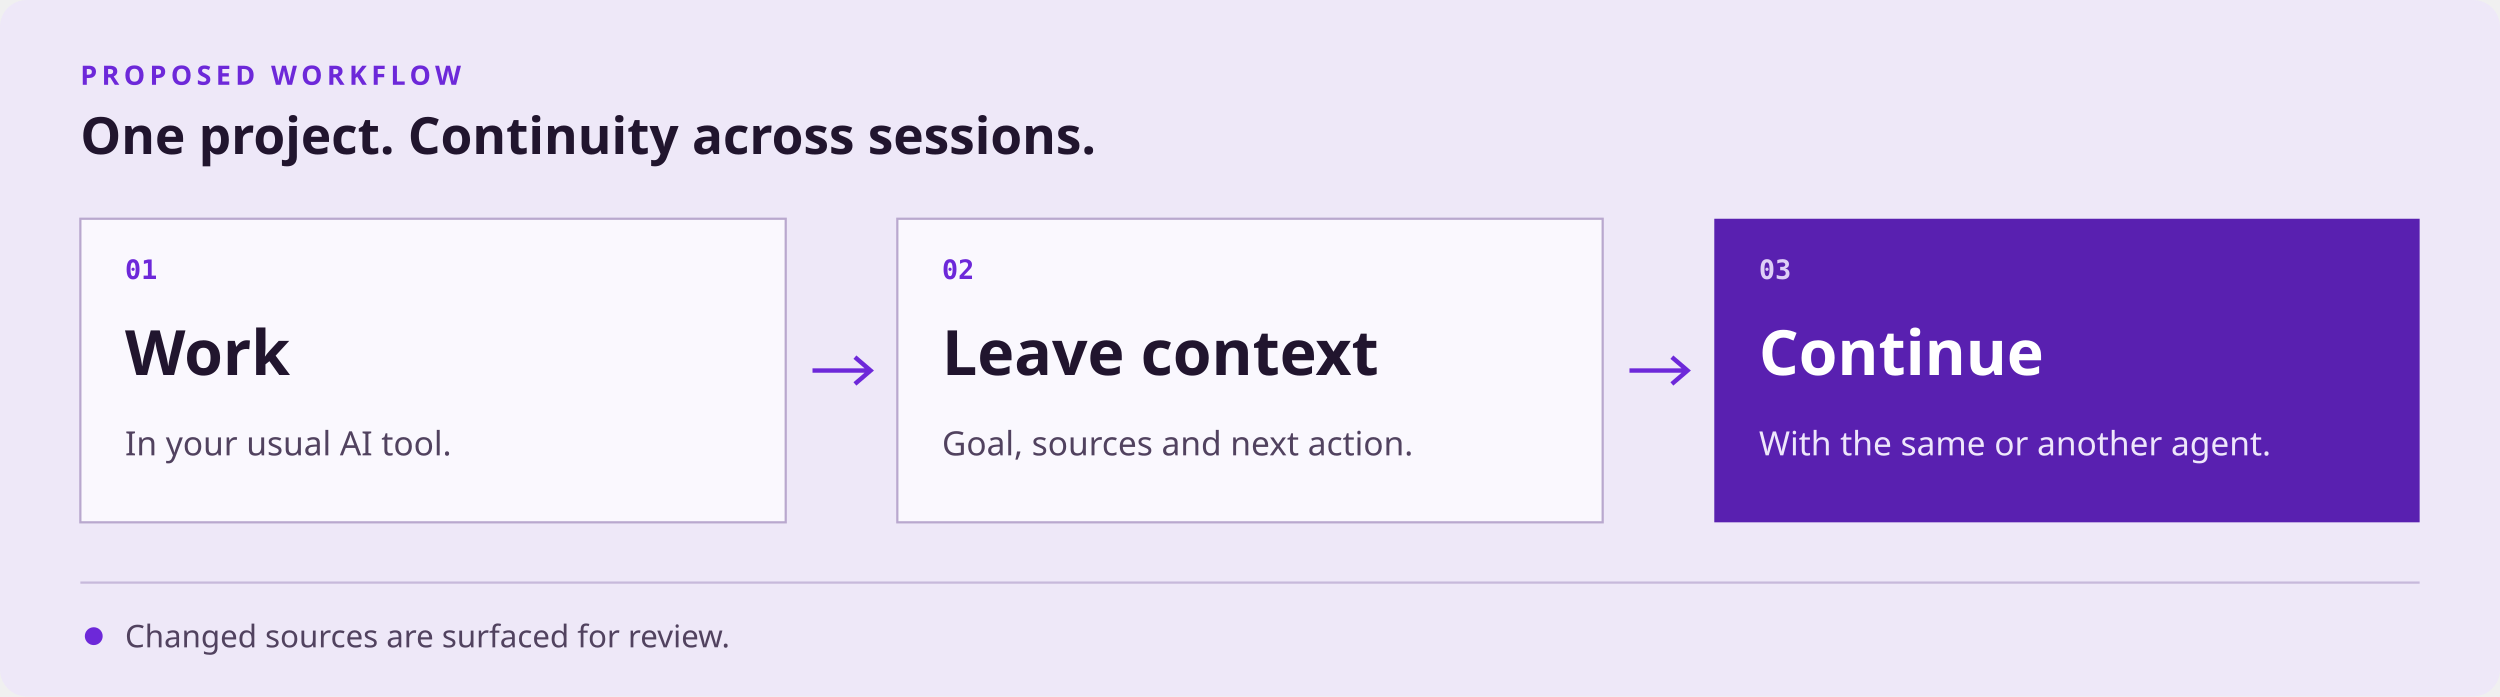
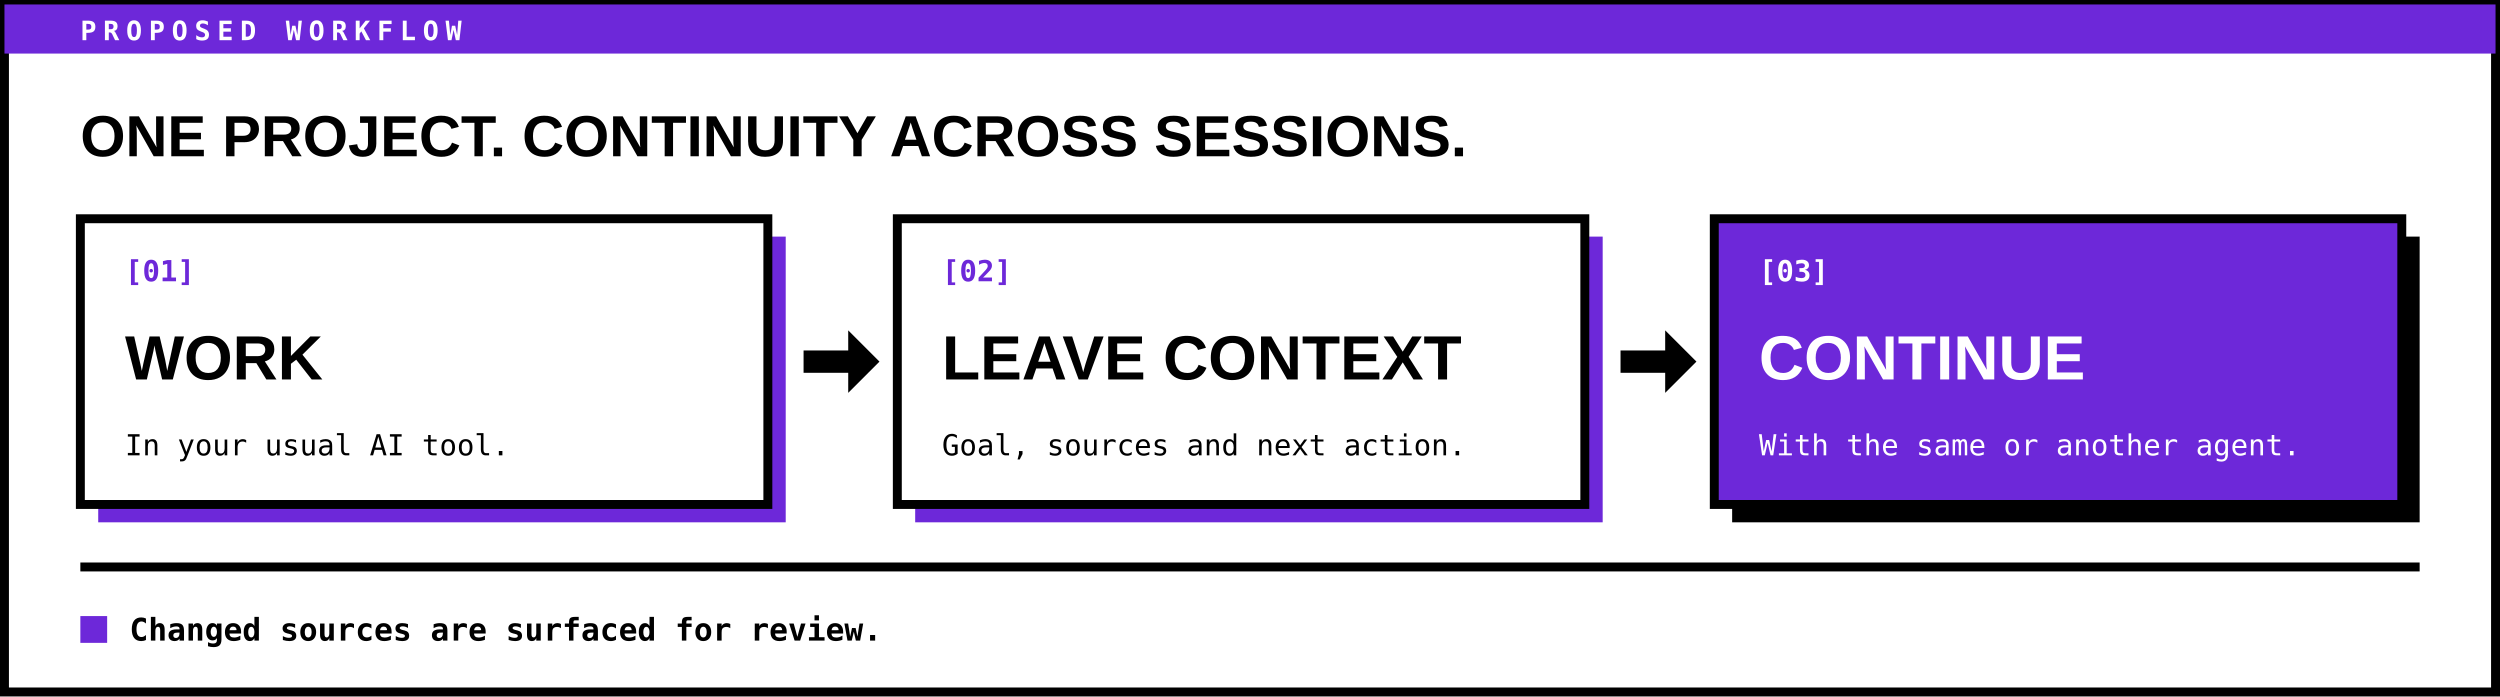
- <svg xmlns="http://www.w3.org/2000/svg" width="1120" height="312" viewBox="0 0 1120 312" role="img" aria-labelledby="title desc">
-   <rect width="1120" height="312" rx="12" fill="#eee8f8" />
-   <g font-family="sans-serif">
-     <text x="36" y="38" fill="#6d28d9" font-size="12" font-weight="700" letter-spacing="2">PROPOSED WORKFLOW</text>
-     <text x="36" y="69" fill="#21152e" font-size="23" font-weight="600">One project. Continuity across sessions.</text>
-     <rect x="36" y="98" width="316" height="136" fill="#faf8fe" stroke="#b9a8ce" />
-     <rect x="402" y="98" width="316" height="136" fill="#faf8fe" stroke="#b9a8ce" />
-     <rect x="768" y="98" width="316" height="136" fill="#5920b0" />
-     <g fill="none" stroke="#6d28d9" stroke-width="2">
-       <path d="M364 166h26m-7-6 7 6-7 6" />
-       <path d="M730 166h26m-7-6 7 6-7 6" />
-     </g>
-     <g fill="#6d28d9" font-size="12" font-family="monospace" font-weight="700">
-       <text x="56" y="125">01</text>
-       <text x="422" y="125">02</text>
-     </g>
-     <text x="788" y="125" fill="#ded0f6" font-size="12" font-family="monospace" font-weight="700">03</text>
-     <g fill="#21152e" font-size="28" font-weight="650">
-       <text x="56" y="168">Work</text>
-       <text x="422" y="168">Leave context</text>
-     </g>
-     <text x="788" y="168" fill="#ffffff" font-size="28" font-weight="650">Continue</text>
-     <g fill="#51425f" font-size="15">
-       <text x="56" y="204">In your usual AI tool.</text>
-       <text x="422" y="204">Goal, sources and next action.</text>
-     </g>
-     <text x="788" y="204" fill="#eee6fb" font-size="15">With the same or another agent.</text>
-     <path d="M36 261h1048" stroke="#c7b9db" />
-     <circle cx="42" cy="285" r="4" fill="#6d28d9" />
-     <text x="56" y="290" fill="#51425f" font-size="14">Changed sources are surfaced for review.</text>
-   </g>
+ <svg xmlns="http://www.w3.org/2000/svg" width="1120" height="312" viewBox="0 0 1120 312" role="img" aria-label="Agent continuity — proposed workflow">
+   <rect x="2" y="2" width="1116" height="308" fill="#ffffff" stroke="#000000" stroke-width="4" />
+   <rect x="2" y="2" width="1116" height="22" fill="#6d28d9" />
+   <text x="36" y="18" font-family="ui-monospace, 'SF Mono', Menlo, Consolas, 'DejaVu Sans Mono', monospace" font-size="12" font-weight="800" letter-spacing="3" fill="#ffffff">PROPOSED WORKFLOW</text>
+   <text x="36" y="70" font-family="'Arial Black', 'Helvetica Neue', Arial, ui-sans-serif, sans-serif" font-size="26" font-weight="900" fill="#000000">ONE PROJECT. CONTINUITY ACROSS SESSIONS.</text>
+   <rect x="44" y="106" width="308" height="128" fill="#6d28d9" />
+   <rect x="36" y="98" width="308" height="128" fill="#ffffff" stroke="#000000" stroke-width="4" />
+   <text x="56" y="126" font-family="ui-monospace, 'SF Mono', Menlo, Consolas, 'DejaVu Sans Mono', monospace" font-size="13" font-weight="800" fill="#6d28d9">[01]</text>
+   <text x="56" y="170" font-family="'Arial Black', 'Helvetica Neue', Arial, ui-sans-serif, sans-serif" font-size="28" font-weight="900" fill="#000000">WORK</text>
+   <text x="56" y="204" font-family="ui-monospace, 'SF Mono', Menlo, Consolas, 'DejaVu Sans Mono', monospace" font-size="13" fill="#000000">In your usual AI tool.</text>
+   <path d="M360 157h20v-9l14 14-14 14v-9h-20z" fill="#000000" />
+   <rect x="410" y="106" width="308" height="128" fill="#6d28d9" />
+   <rect x="402" y="98" width="308" height="128" fill="#ffffff" stroke="#000000" stroke-width="4" />
+   <text x="422" y="126" font-family="ui-monospace, 'SF Mono', Menlo, Consolas, 'DejaVu Sans Mono', monospace" font-size="13" font-weight="800" fill="#6d28d9">[02]</text>
+   <text x="422" y="170" font-family="'Arial Black', 'Helvetica Neue', Arial, ui-sans-serif, sans-serif" font-size="28" font-weight="900" fill="#000000">LEAVE CONTEXT</text>
+   <text x="422" y="204" font-family="ui-monospace, 'SF Mono', Menlo, Consolas, 'DejaVu Sans Mono', monospace" font-size="13" fill="#000000">Goal, sources and next action.</text>
+   <path d="M726 157h20v-9l14 14-14 14v-9h-20z" fill="#000000" />
+   <rect x="776" y="106" width="308" height="128" fill="#000000" />
+   <rect x="768" y="98" width="308" height="128" fill="#6d28d9" stroke="#000000" stroke-width="4" />
+   <text x="788" y="126" font-family="ui-monospace, 'SF Mono', Menlo, Consolas, 'DejaVu Sans Mono', monospace" font-size="13" font-weight="800" fill="#ffffff">[03]</text>
+   <text x="788" y="170" font-family="'Arial Black', 'Helvetica Neue', Arial, ui-sans-serif, sans-serif" font-size="28" font-weight="900" fill="#ffffff">CONTINUE</text>
+   <text x="788" y="204" font-family="ui-monospace, 'SF Mono', Menlo, Consolas, 'DejaVu Sans Mono', monospace" font-size="13" fill="#ffffff">With the same or another agent.</text>
+   <rect x="36" y="252" width="1048" height="4" fill="#000000" />
+   <rect x="36" y="276" width="12" height="12" fill="#6d28d9" />
+   <text x="58" y="287" font-family="ui-monospace, 'SF Mono', Menlo, Consolas, 'DejaVu Sans Mono', monospace" font-size="14" font-weight="700" fill="#000000">Changed sources are surfaced for review.</text>
</svg>
